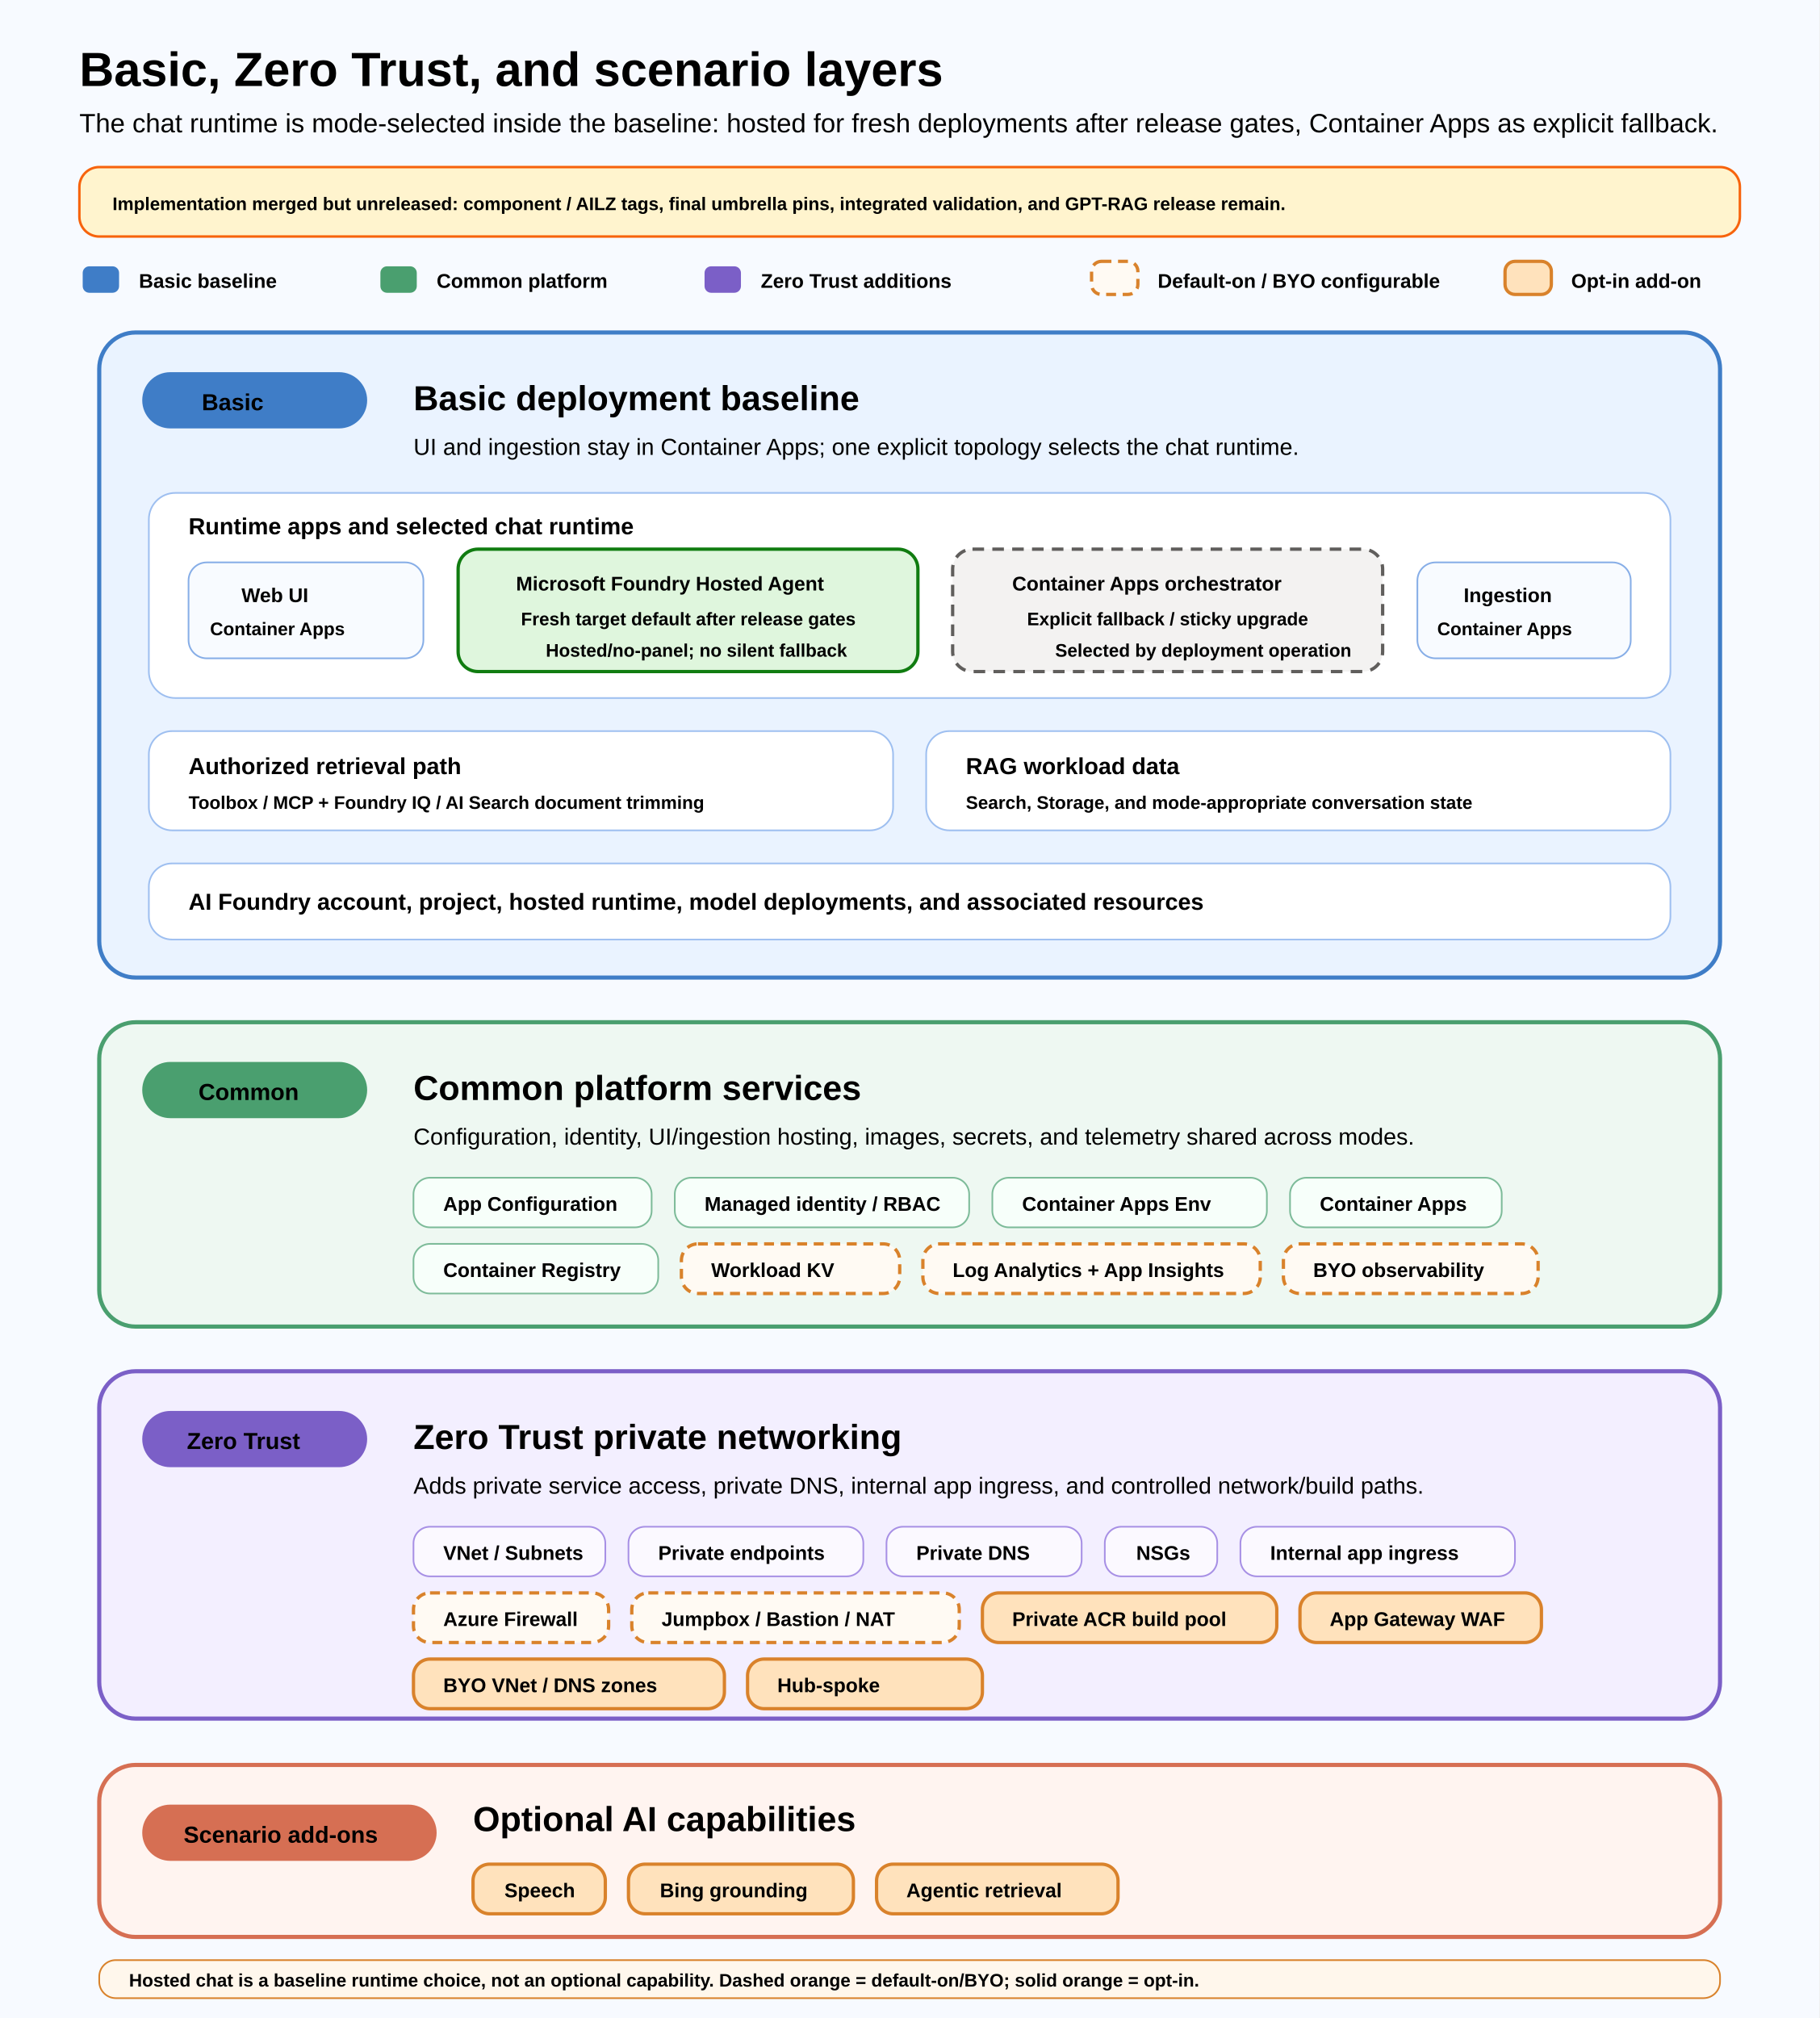
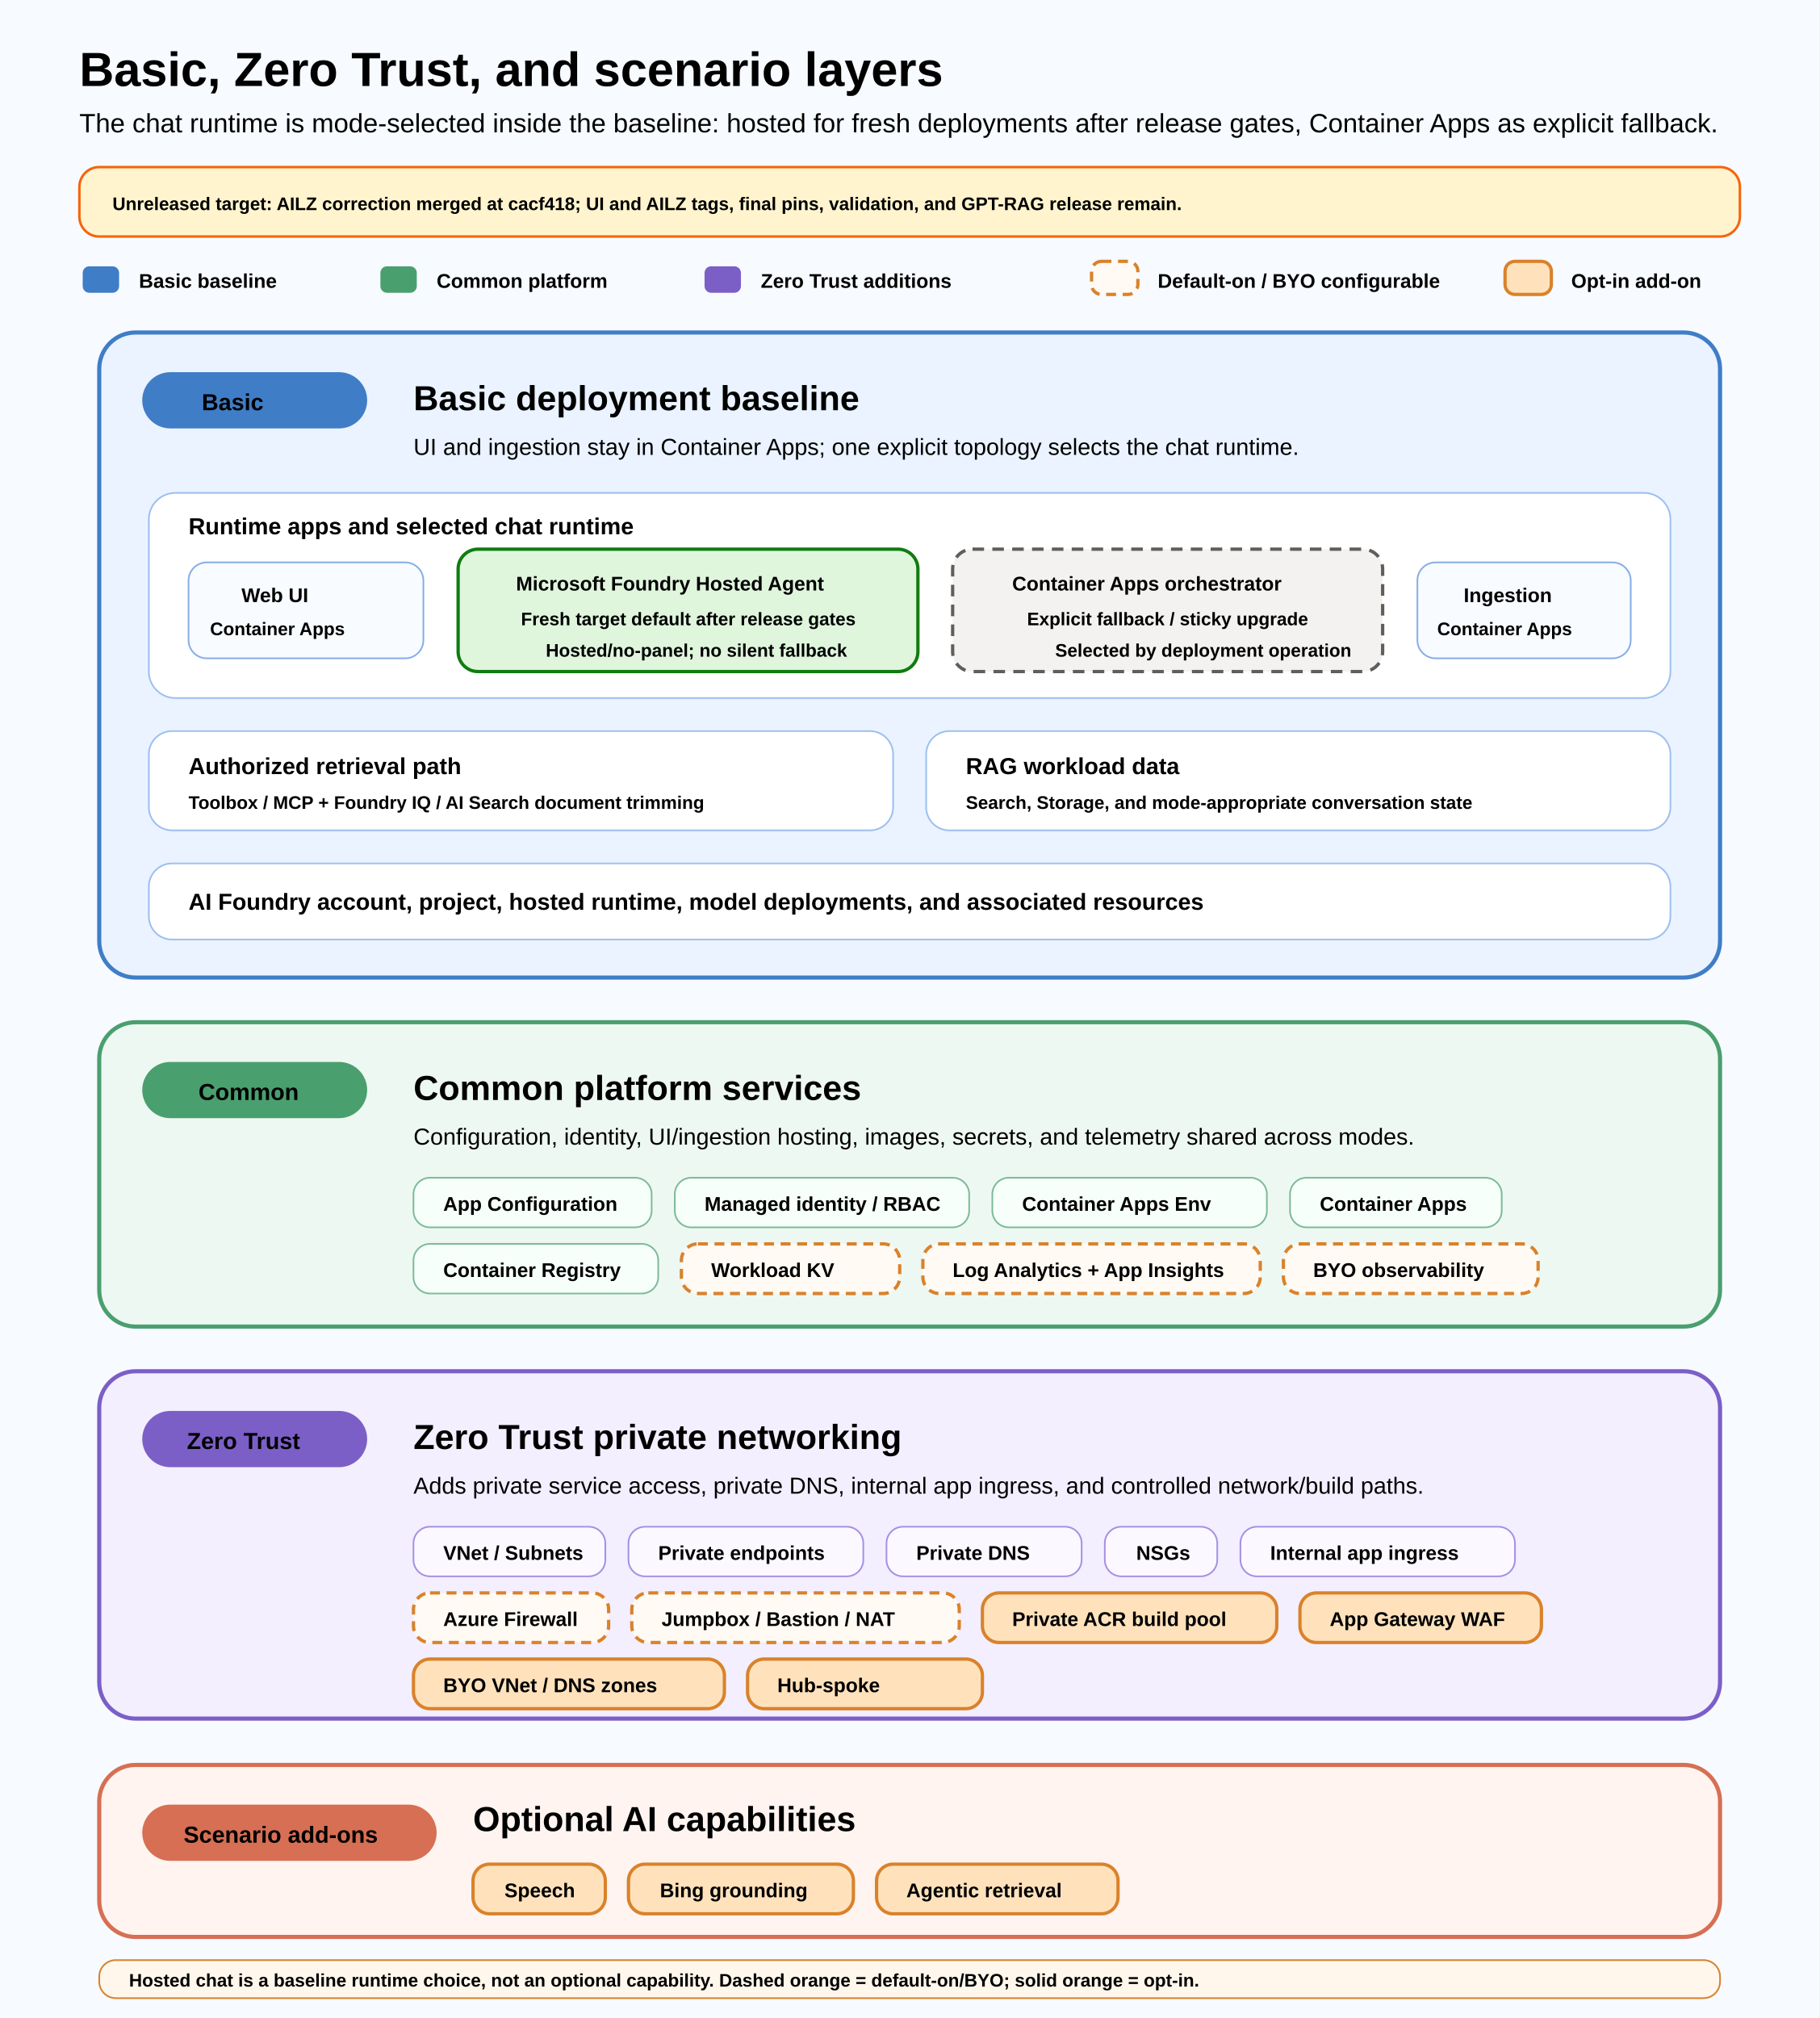
<svg xmlns="http://www.w3.org/2000/svg" width="1100" height="1220" viewBox="0 0 1100 1220" role="img" aria-labelledby="title desc">
  <defs>
    <style>
      .title { font: 700 29px 'Segoe UI', Arial, sans-serif; fill: #000000; }
      .subtitle { font: 400 16px 'Segoe UI', Arial, sans-serif; fill: #000000; }
      .section-title { font: 700 21px 'Segoe UI', Arial, sans-serif; fill: #000000; }
      .section-text { font: 400 14px 'Segoe UI', Arial, sans-serif; fill: #000000; }
      .label { font: 700 14px 'Segoe UI', Arial, sans-serif; fill: #000000; }
      .chip { font: 700 12px 'Segoe UI', Arial, sans-serif; fill: #000000; }
      .card-title { font: 700 14px 'Segoe UI', Arial, sans-serif; fill: #000000; }
      .legend { font: 600 12px 'Segoe UI', Arial, sans-serif; fill: #000000; }
      .note { font: 600 11px 'Segoe UI', Arial, sans-serif; fill: #000000; }
    </style>
  </defs>
  <rect width="1100" height="1220" fill="#f7faff" />
  <text x="48" y="52" class="title">Basic, Zero Trust, and scenario layers</text>
  <text x="48" y="80" class="subtitle">The chat runtime is mode-selected inside the baseline: hosted for fresh deployments after release gates, Container Apps as explicit fallback.</text>
  <rect x="48" y="101" width="1004" height="42" rx="12" fill="#fff4ce" stroke="#f7630c" stroke-width="1.5" />
-   <text x="68" y="127" class="note">Implementation merged but unreleased: component / AILZ tags, final umbrella pins, integrated validation, and GPT-RAG release remain.</text>
+   <text x="68" y="127" class="note">Unreleased target: AILZ correction merged at cacf418; UI and AILZ tags, final pins, validation, and GPT-RAG release remain.</text>
  <rect x="50" y="161" width="22" height="16" rx="4" fill="#3f7dc7" />
  <text x="84" y="174" class="legend">Basic baseline</text>
  <rect x="230" y="161" width="22" height="16" rx="4" fill="#4a9f6f" />
  <text x="264" y="174" class="legend">Common platform</text>
  <rect x="426" y="161" width="22" height="16" rx="4" fill="#7b5fc7" />
  <text x="460" y="174" class="legend">Zero Trust additions</text>
  <rect x="660" y="158" width="28" height="20" rx="6" fill="#fffaf3" stroke="#d9822b" stroke-width="2" stroke-dasharray="6 4" />
  <text x="700" y="174" class="legend">Default-on / BYO configurable</text>
  <rect x="910" y="158" width="28" height="20" rx="6" fill="#ffe2bc" stroke="#d9822b" stroke-width="2" />
  <text x="950" y="174" class="legend">Opt-in add-on</text>
  <rect x="60" y="201" width="980" height="390" rx="22" fill="#eaf3ff" stroke="#3f7dc7" stroke-width="2.5" />
  <rect x="86" y="225" width="136" height="34" rx="17" fill="#3f7dc7" />
  <text x="122" y="248" class="label">Basic</text>
  <text x="250" y="248" class="section-title">Basic deployment baseline</text>
  <text x="250" y="275" class="section-text">UI and ingestion stay in Container Apps; one explicit topology selects the chat runtime.</text>
  <rect x="90" y="298" width="920" height="124" rx="16" fill="#ffffff" stroke="#9ebff0" />
  <text x="114" y="323" class="card-title">Runtime apps and selected chat runtime</text>
  <rect x="114" y="340" width="142" height="58" rx="11" fill="#f8fbff" stroke="#87aee7" />
  <text x="146" y="364" class="chip">Web UI</text>
  <text x="127" y="384" class="note">Container Apps</text>
  <rect x="277" y="332" width="278" height="74" rx="12" fill="#dff6dd" stroke="#107c10" stroke-width="2" />
  <text x="312" y="357" class="chip">Microsoft Foundry Hosted Agent</text>
  <text x="315" y="378" class="note">Fresh target default after release gates</text>
  <text x="330" y="397" class="note">Hosted/no-panel; no silent fallback</text>
  <rect x="576" y="332" width="260" height="74" rx="12" fill="#f3f2f1" stroke="#605e5c" stroke-width="2" stroke-dasharray="7 5" />
  <text x="612" y="357" class="chip">Container Apps orchestrator</text>
  <text x="621" y="378" class="note">Explicit fallback / sticky upgrade</text>
  <text x="638" y="397" class="note">Selected by deployment operation</text>
  <rect x="857" y="340" width="129" height="58" rx="11" fill="#f8fbff" stroke="#87aee7" />
  <text x="885" y="364" class="chip">Ingestion</text>
  <text x="869" y="384" class="note">Container Apps</text>
  <rect x="90" y="442" width="450" height="60" rx="14" fill="#ffffff" stroke="#9ebff0" />
  <text x="114" y="468" class="card-title">Authorized retrieval path</text>
  <text x="114" y="489" class="note">Toolbox / MCP + Foundry IQ / AI Search document trimming</text>
  <rect x="560" y="442" width="450" height="60" rx="14" fill="#ffffff" stroke="#9ebff0" />
  <text x="584" y="468" class="card-title">RAG workload data</text>
  <text x="584" y="489" class="note">Search, Storage, and mode-appropriate conversation state</text>
  <rect x="90" y="522" width="920" height="46" rx="14" fill="#ffffff" stroke="#9ebff0" />
  <text x="114" y="550" class="card-title">AI Foundry account, project, hosted runtime, model deployments, and associated resources</text>
  <rect x="60" y="618" width="980" height="184" rx="22" fill="#eef8f2" stroke="#4a9f6f" stroke-width="2.5" />
  <rect x="86" y="642" width="136" height="34" rx="17" fill="#4a9f6f" />
  <text x="120" y="665" class="label">Common</text>
  <text x="250" y="665" class="section-title">Common platform services</text>
  <text x="250" y="692" class="section-text">Configuration, identity, UI/ingestion hosting, images, secrets, and telemetry shared across modes.</text>
  <rect x="250" y="712" width="144" height="30" rx="10" fill="#f7fffa" stroke="#7dbb99" />
  <text x="268" y="732" class="chip">App Configuration</text>
  <rect x="408" y="712" width="178" height="30" rx="10" fill="#f7fffa" stroke="#7dbb99" />
  <text x="426" y="732" class="chip">Managed identity / RBAC</text>
  <rect x="600" y="712" width="166" height="30" rx="10" fill="#f7fffa" stroke="#7dbb99" />
  <text x="618" y="732" class="chip">Container Apps Env</text>
  <rect x="780" y="712" width="128" height="30" rx="10" fill="#f7fffa" stroke="#7dbb99" />
  <text x="798" y="732" class="chip">Container Apps</text>
  <rect x="250" y="752" width="148" height="30" rx="10" fill="#f7fffa" stroke="#7dbb99" />
  <text x="268" y="772" class="chip">Container Registry</text>
  <rect x="412" y="752" width="132" height="30" rx="10" fill="#fffaf3" stroke="#d9822b" stroke-width="2" stroke-dasharray="6 4" />
  <text x="430" y="772" class="chip">Workload KV</text>
  <rect x="558" y="752" width="204" height="30" rx="10" fill="#fffaf3" stroke="#d9822b" stroke-width="2" stroke-dasharray="6 4" />
  <text x="576" y="772" class="chip">Log Analytics + App Insights</text>
  <rect x="776" y="752" width="154" height="30" rx="10" fill="#fffaf3" stroke="#d9822b" stroke-width="2" stroke-dasharray="6 4" />
  <text x="794" y="772" class="chip">BYO observability</text>
  <rect x="60" y="829" width="980" height="210" rx="22" fill="#f3efff" stroke="#7b5fc7" stroke-width="2.5" />
  <rect x="86" y="853" width="136" height="34" rx="17" fill="#7b5fc7" />
  <text x="113" y="876" class="label">Zero Trust</text>
  <text x="250" y="876" class="section-title">Zero Trust private networking</text>
  <text x="250" y="903" class="section-text">Adds private service access, private DNS, internal app ingress, and controlled network/build paths.</text>
  <rect x="250" y="923" width="116" height="30" rx="10" fill="#fbf9ff" stroke="#a790e5" />
  <text x="268" y="943" class="chip">VNet / Subnets</text>
  <rect x="380" y="923" width="142" height="30" rx="10" fill="#fbf9ff" stroke="#a790e5" />
  <text x="398" y="943" class="chip">Private endpoints</text>
  <rect x="536" y="923" width="118" height="30" rx="10" fill="#fbf9ff" stroke="#a790e5" />
  <text x="554" y="943" class="chip">Private DNS</text>
  <rect x="668" y="923" width="68" height="30" rx="10" fill="#fbf9ff" stroke="#a790e5" />
  <text x="687" y="943" class="chip">NSGs</text>
  <rect x="750" y="923" width="166" height="30" rx="10" fill="#fbf9ff" stroke="#a790e5" />
  <text x="768" y="943" class="chip">Internal app ingress</text>
  <rect x="250" y="963" width="118" height="30" rx="10" fill="#fffaf3" stroke="#d9822b" stroke-width="2" stroke-dasharray="6 4" />
  <text x="268" y="983" class="chip">Azure Firewall</text>
  <rect x="382" y="963" width="198" height="30" rx="10" fill="#fffaf3" stroke="#d9822b" stroke-width="2" stroke-dasharray="6 4" />
  <text x="400" y="983" class="chip">Jumpbox / Bastion / NAT</text>
  <rect x="594" y="963" width="178" height="30" rx="10" fill="#ffe2bc" stroke="#d9822b" stroke-width="2" />
  <text x="612" y="983" class="chip">Private ACR build pool</text>
  <rect x="786" y="963" width="146" height="30" rx="10" fill="#ffe2bc" stroke="#d9822b" stroke-width="2" />
  <text x="804" y="983" class="chip">App Gateway WAF</text>
  <rect x="250" y="1003" width="188" height="30" rx="10" fill="#ffe2bc" stroke="#d9822b" stroke-width="2" />
  <text x="268" y="1023" class="chip">BYO VNet / DNS zones</text>
  <rect x="452" y="1003" width="142" height="30" rx="10" fill="#ffe2bc" stroke="#d9822b" stroke-width="2" />
  <text x="470" y="1023" class="chip">Hub-spoke</text>
  <rect x="60" y="1067" width="980" height="104" rx="22" fill="#fff4f0" stroke="#d66f53" stroke-width="2.5" />
  <rect x="86" y="1091" width="178" height="34" rx="17" fill="#d66f53" />
  <text x="111" y="1114" class="label">Scenario add-ons</text>
  <text x="286" y="1107" class="section-title">Optional AI capabilities</text>
  <rect x="286" y="1127" width="80" height="30" rx="10" fill="#ffe2bc" stroke="#d9822b" stroke-width="2" />
  <text x="305" y="1147" class="chip">Speech</text>
  <rect x="380" y="1127" width="136" height="30" rx="10" fill="#ffe2bc" stroke="#d9822b" stroke-width="2" />
  <text x="399" y="1147" class="chip">Bing grounding</text>
  <rect x="530" y="1127" width="146" height="30" rx="10" fill="#ffe2bc" stroke="#d9822b" stroke-width="2" />
  <text x="548" y="1147" class="chip">Agentic retrieval</text>
  <rect x="60" y="1185" width="980" height="23" rx="10" fill="#fff7ec" stroke="#d9822b" />
  <text x="78" y="1201" class="note">Hosted chat is a baseline runtime choice, not an optional capability. Dashed orange = default-on/BYO; solid orange = opt-in.</text>
</svg>
